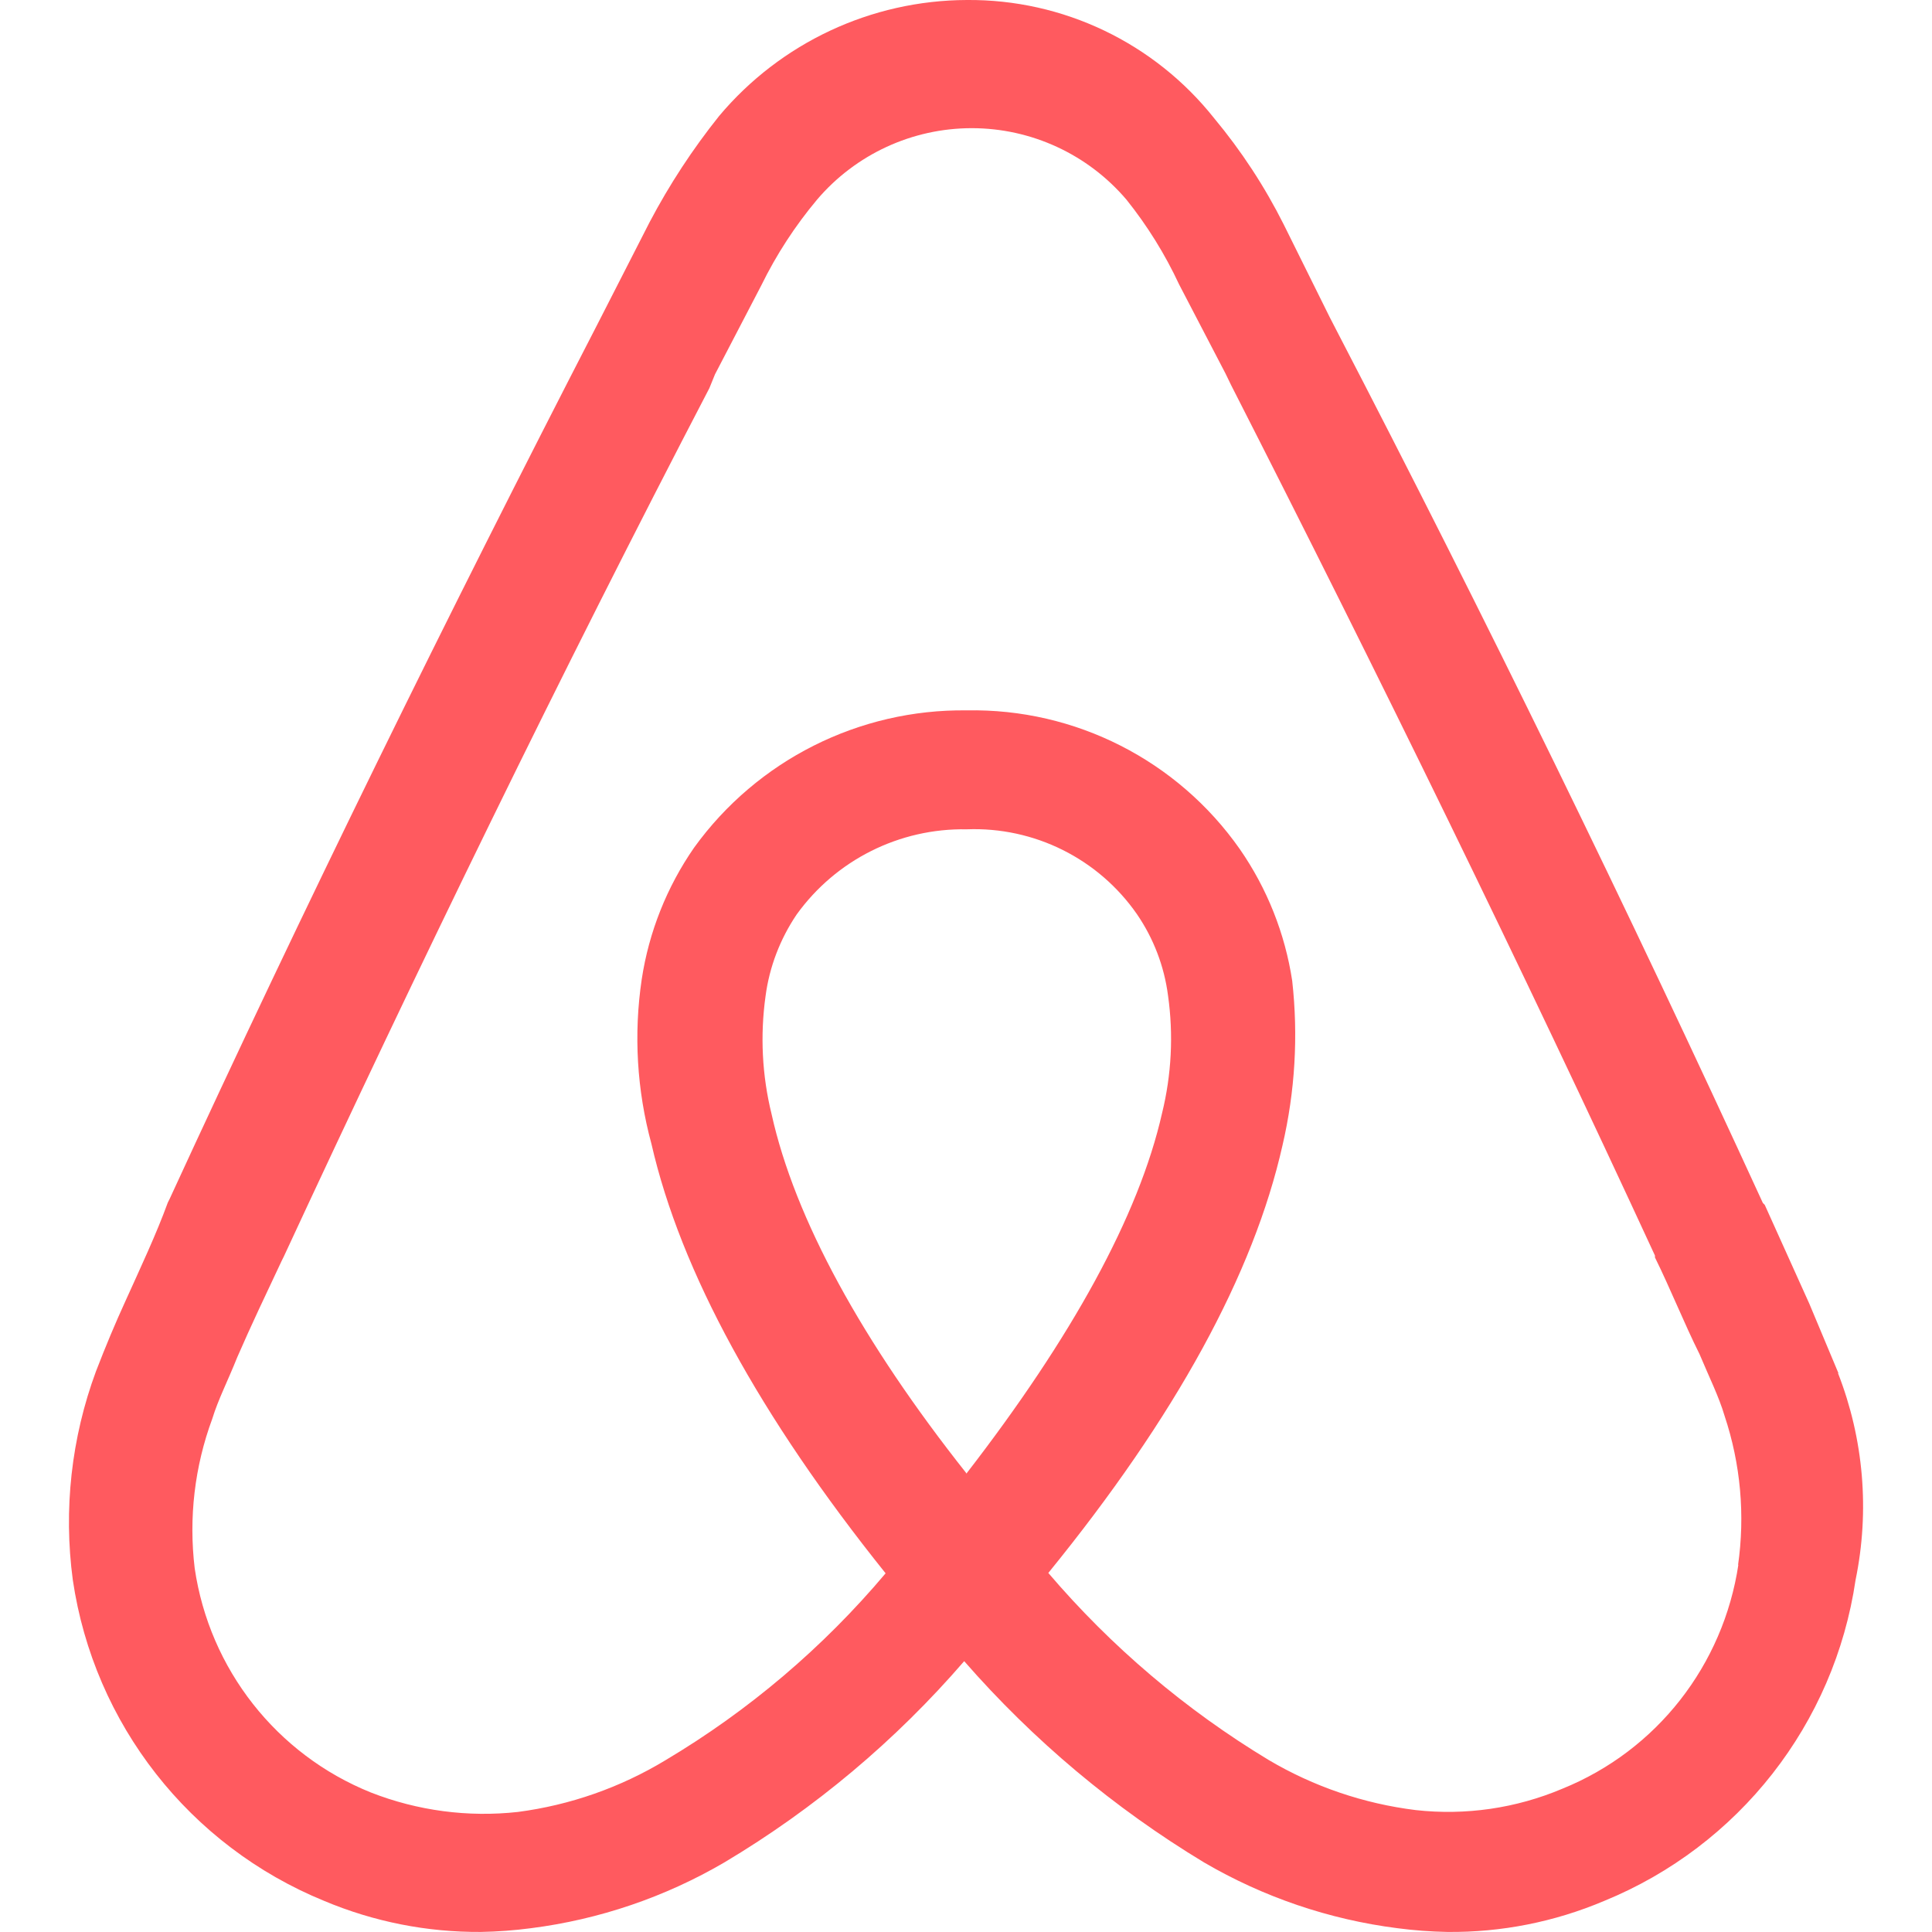
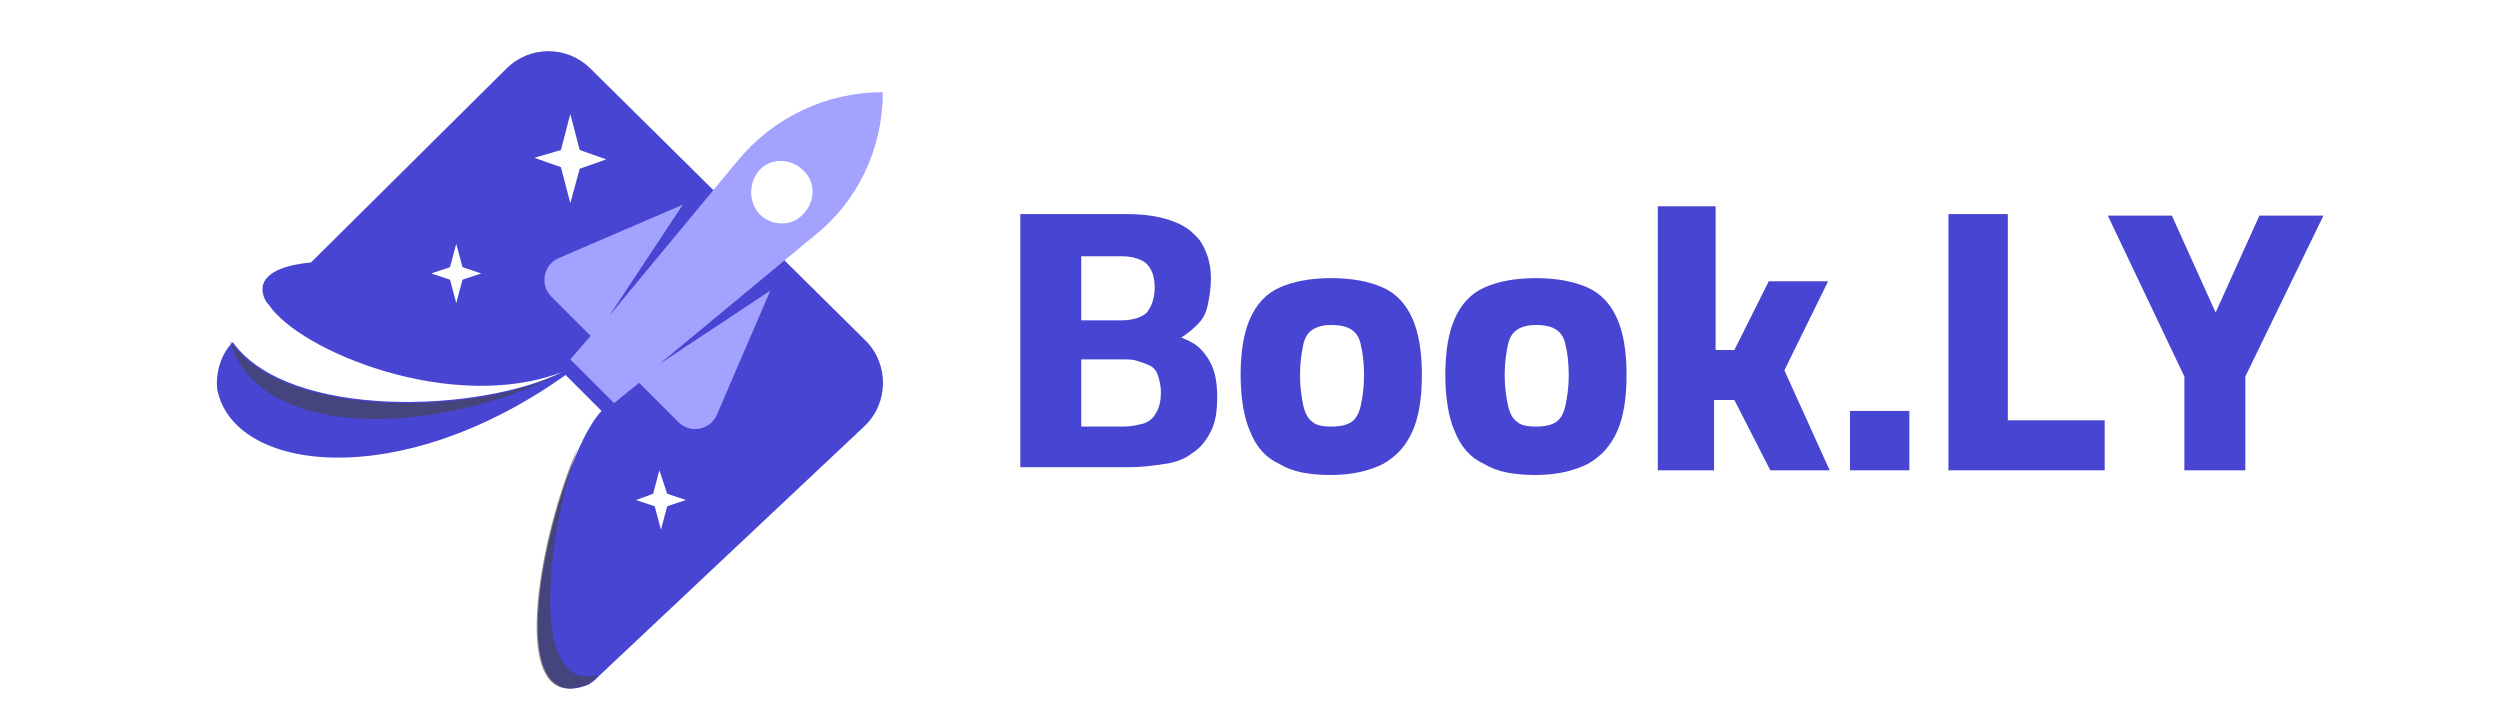
- <svg xmlns="http://www.w3.org/2000/svg" width="64" height="64">
-   <path d="M60.9 45.487l-.966-2.305-1.475-3.27-.062-.062a661.83 661.83 0 0 0-14.15-28.957l-.198-.384-1.524-3.073a18.4 18.4 0 0 0-2.305-3.52A10.35 10.35 0 0 0 32.027 0a10.76 10.76 0 0 0-8.203 3.84 22.1 22.1 0 0 0-2.305 3.52l-1.735 3.395c-4.956 9.615-9.74 19.342-14.163 28.957l-.062.124c-.384 1.053-.892 2.13-1.413 3.284-.322.702-.644 1.47-.966 2.305a14.4 14.4 0 0 0-.768 6.914 13.63 13.63 0 0 0 8.327 10.631 13.16 13.16 0 0 0 5.192 1.028 14.57 14.57 0 0 0 1.66-.124 16.93 16.93 0 0 0 6.406-2.18 32.44 32.44 0 0 0 7.943-6.666 33.62 33.62 0 0 0 7.943 6.666 16.92 16.92 0 0 0 6.406 2.18c.55.073 1.105.114 1.66.124 1.783.018 3.55-.332 5.192-1.028a13.63 13.63 0 0 0 8.327-10.631 12.11 12.11 0 0 0-.582-6.852zM32.026 48.82c-3.457-4.362-5.7-8.45-6.468-11.92-.314-1.277-.38-2.6-.198-3.903.127-.965.48-1.886 1.028-2.7a6.79 6.79 0 0 1 5.638-2.825c2.236-.086 4.362.974 5.638 2.813a6.17 6.17 0 0 1 1.028 2.69 10.3 10.3 0 0 1-.198 3.903c-.768 3.395-3 7.435-6.468 11.92zm25.562 3c-.5 3.337-2.7 6.166-5.836 7.435a9.7 9.7 0 0 1-4.857.706 12.6 12.6 0 0 1-4.87-1.66 29.91 29.91 0 0 1-7.298-6.195c4.225-5.192 6.8-9.913 7.757-14.163a16.11 16.11 0 0 0 .322-5.452c-.238-1.567-.832-3.06-1.735-4.362-2.062-2.942-5.453-4.666-9.045-4.597-3.572-.046-6.942 1.65-9.033 4.547-.903 1.303-1.497 2.794-1.735 4.362a13.31 13.31 0 0 0 .322 5.452c.966 4.225 3.593 9.033 7.757 14.225a28.79 28.79 0 0 1-7.298 6.195 12.6 12.6 0 0 1-4.882 1.71 10.26 10.26 0 0 1-4.87-.644C9.16 58.12 6.94 55.292 6.45 51.954a10.61 10.61 0 0 1 .582-4.956c.198-.644.508-1.24.83-2.044.446-1.028.966-2.12 1.475-3.2l.062-.124c4.424-9.54 9.157-19.28 14.1-28.772l.186-.458 1.536-2.95a14.05 14.05 0 0 1 1.846-2.838 6.73 6.73 0 0 1 10.247 0 13.87 13.87 0 0 1 1.747 2.813l1.536 2.95.186.384c4.87 9.553 9.628 19.28 14.04 28.834v.062c.508 1.028.966 2.18 1.475 3.2.322.768.644 1.413.83 2.044a10.81 10.81 0 0 1 .446 4.956z" fill="#ff5a5f" fill-rule="evenodd" />
+ <svg xmlns="http://www.w3.org/2000/svg" version="1.1" id="logo-33" x="0px" y="0px" viewBox="0 0 160 46" style="enable-background:new 0 0 160 46;" xml:space="preserve">
+   <style type="text/css">
+ 	.st0{fill-rule:evenodd;clip-rule:evenodd;fill:#4845D2;}
+ 	.st1{fill-rule:evenodd;clip-rule:evenodd;fill:#A3A2FF;}
+ 	.st2{opacity:0.6;fill:#424242;enable-background:new    ;}
+ 	.st3{fill:#4845D2;}
+ </style>
+   <path class="st0" d="M37.8,4.4c-1.5-1.5-3.9-1.5-5.4,0L19.9,16.8l0,0l0,0c0,0,0,0,0,0c-2.2,0.2-3.1,0.9-3.1,1.7c0,0.3,0.1,0.7,0.4,1  l0,0c2,3,11.8,7,18.8,4.3c-5.2,2.6-17.5,3.1-21.1-1.9c-0.8,0.8-1.1,2-1,3c1,5.3,11.6,6.7,22.3-0.9l2.3,2.3c-2.9,3-7.1,20.1-0.8,17.5  c0.1-0.1,0.3-0.2,0.4-0.3l0.3-0.3c0,0,0,0,0,0l16.9-15.9c1.6-1.5,1.6-4,0.1-5.5L37.8,4.4z M35.9,9.6l0.6-2.3l0.6,2.3l1.7,0.6  l-1.7,0.6L36.5,13l-0.6-2.3l-1.7-0.6L35.9,9.6z M28.8,17.1l0.4-1.5l0.4,1.5l1.2,0.4l-1.2,0.4l-0.4,1.5l-0.4-1.5l-1.2-0.4L28.8,17.1z   M42.2,30.1l-0.4,1.5L40.7,32l1.2,0.4l0.4,1.5l0.4-1.5l1.2-0.4l-1.2-0.4L42.2,30.1z" />
+   <path class="st1" d="M56.5,5.9c-3.6,0-7,1.6-9.3,4.4l-8.2,9.9l4.7-7.1l-7.9,3.4c-1,0.4-1.3,1.7-0.5,2.5l2.5,2.5L36.5,23l2.8,2.8  l1.6-1.3l2.5,2.5c0.8,0.8,2.1,0.5,2.5-0.5l3.4-7.9l-7.1,4.7l9.9-8.2C54.9,12.9,56.5,9.5,56.5,5.9z M48.6,13.7c0.8,0.8,2.1,0.8,2.8,0  c0.8-0.8,0.8-2.1,0-2.8c-0.8-0.8-2.1-0.8-2.8,0C47.9,11.7,47.9,12.9,48.6,13.7z" />
+   <path class="st2" d="M14.7,21.8c1.9,6.5,13.3,6.1,21.2,2.1C30.7,26.5,18.2,27,14.7,21.8z" />
+   <path class="st2" d="M37.6,43.8c-5.3,2.2-3.1-9.6-0.6-15.2c-1.8,4.9-3.4,15.8,1.3,14.6l-0.3,0.3C37.9,43.6,37.8,43.7,37.6,43.8z" />
+   <g>
+     <g>
+       <path class="st3" d="M65.3,30.1V13.7H72c1.1,0,2,0.1,2.9,0.4s1.4,0.7,1.9,1.3c0.4,0.6,0.7,1.4,0.7,2.4c0,0.7-0.1,1.2-0.2,1.7    c-0.1,0.5-0.3,0.9-0.6,1.2s-0.6,0.6-1.1,0.9c0.5,0.2,0.9,0.4,1.2,0.7s0.6,0.7,0.8,1.2s0.3,1.1,0.3,1.9c0,0.9-0.1,1.6-0.4,2.2    c-0.3,0.6-0.7,1.1-1.2,1.4c-0.5,0.4-1.1,0.6-1.8,0.7c-0.7,0.1-1.4,0.2-2.2,0.2H65.3z M69.1,20.5h2.7c0.7,0,1.3-0.2,1.6-0.5    c0.3-0.4,0.5-0.9,0.5-1.6c0-0.7-0.2-1.2-0.5-1.5s-0.9-0.5-1.6-0.5h-2.6V20.5z M69.1,27.3h2.8c0.5,0,0.9-0.1,1.3-0.2    c0.3-0.1,0.6-0.3,0.8-0.7c0.2-0.3,0.3-0.8,0.3-1.3c0-0.4-0.1-0.8-0.2-1.1c-0.1-0.3-0.3-0.5-0.5-0.6c-0.2-0.1-0.5-0.2-0.8-0.3    c-0.3-0.1-0.6-0.1-0.9-0.1h-2.7V27.3z" />
+       <path class="st3" d="M85.2,30.4c-1.4,0-2.5-0.2-3.3-0.7c-0.9-0.4-1.5-1.1-1.9-2.1c-0.4-0.9-0.6-2.2-0.6-3.6c0-1.5,0.2-2.7,0.6-3.6    c0.4-0.9,1-1.6,1.9-2c0.9-0.4,2-0.6,3.3-0.6c1.3,0,2.4,0.2,3.3,0.6c0.9,0.4,1.5,1.1,1.9,2S91,22.5,91,24c0,1.5-0.2,2.7-0.6,3.6    c-0.4,0.9-1,1.6-1.9,2.1C87.7,30.1,86.6,30.4,85.2,30.4z M85.2,27.3c0.6,0,1-0.1,1.3-0.3c0.3-0.2,0.5-0.6,0.6-1.1    c0.1-0.5,0.2-1.1,0.2-1.9c0-0.8-0.1-1.5-0.2-1.9c-0.1-0.5-0.3-0.8-0.6-1s-0.7-0.3-1.3-0.3c-0.5,0-0.9,0.1-1.2,0.3    c-0.3,0.2-0.5,0.5-0.6,1c-0.1,0.5-0.2,1.1-0.2,1.9s0.1,1.4,0.2,1.9c0.1,0.5,0.3,0.9,0.6,1.1C84.2,27.2,84.6,27.3,85.2,27.3z" />
+       <path class="st3" d="M98.3,30.4c-1.4,0-2.5-0.2-3.3-0.7c-0.9-0.4-1.5-1.1-1.9-2.1c-0.4-0.9-0.6-2.2-0.6-3.6c0-1.5,0.2-2.7,0.6-3.6    s1-1.6,1.9-2c0.9-0.4,2-0.6,3.3-0.6c1.3,0,2.4,0.2,3.3,0.6c0.9,0.4,1.5,1.1,1.9,2s0.6,2.1,0.6,3.6c0,1.5-0.2,2.7-0.6,3.6    c-0.4,0.9-1,1.6-1.9,2.1C100.8,30.1,99.7,30.4,98.3,30.4z M98.3,27.3c0.6,0,1-0.1,1.3-0.3c0.3-0.2,0.5-0.6,0.6-1.1    c0.1-0.5,0.2-1.1,0.2-1.9c0-0.8-0.1-1.5-0.2-1.9c-0.1-0.5-0.3-0.8-0.6-1s-0.7-0.3-1.3-0.3c-0.5,0-0.9,0.1-1.2,0.3s-0.5,0.5-0.6,1    c-0.1,0.5-0.2,1.1-0.2,1.9s0.1,1.4,0.2,1.9s0.3,0.9,0.6,1.1C97.3,27.2,97.7,27.3,98.3,27.3z" />
+       <path class="st3" d="M106.1,30.1V13.2h3.7v9.2l1.2,0l2.2-4.4h3.8l-2.8,5.7l2.9,6.4h-3.8l-2.3-4.5l-1.3,0v4.5H106.1z" />
+       <path class="st3" d="M118.4,30.1v-3.8h3.8v3.8H118.4z" />
+       <path class="st3" d="M124.7,30.1V13.7h3.8v13.2h6.2v3.2H124.7z" />
+       <path class="st3" d="M139.8,30.1v-6l-4.9-10.3h4.1l2.8,6.2l2.8-6.2h4.1l-5,10.3v6H139.8z" />
+     </g>
+   </g>
</svg>
